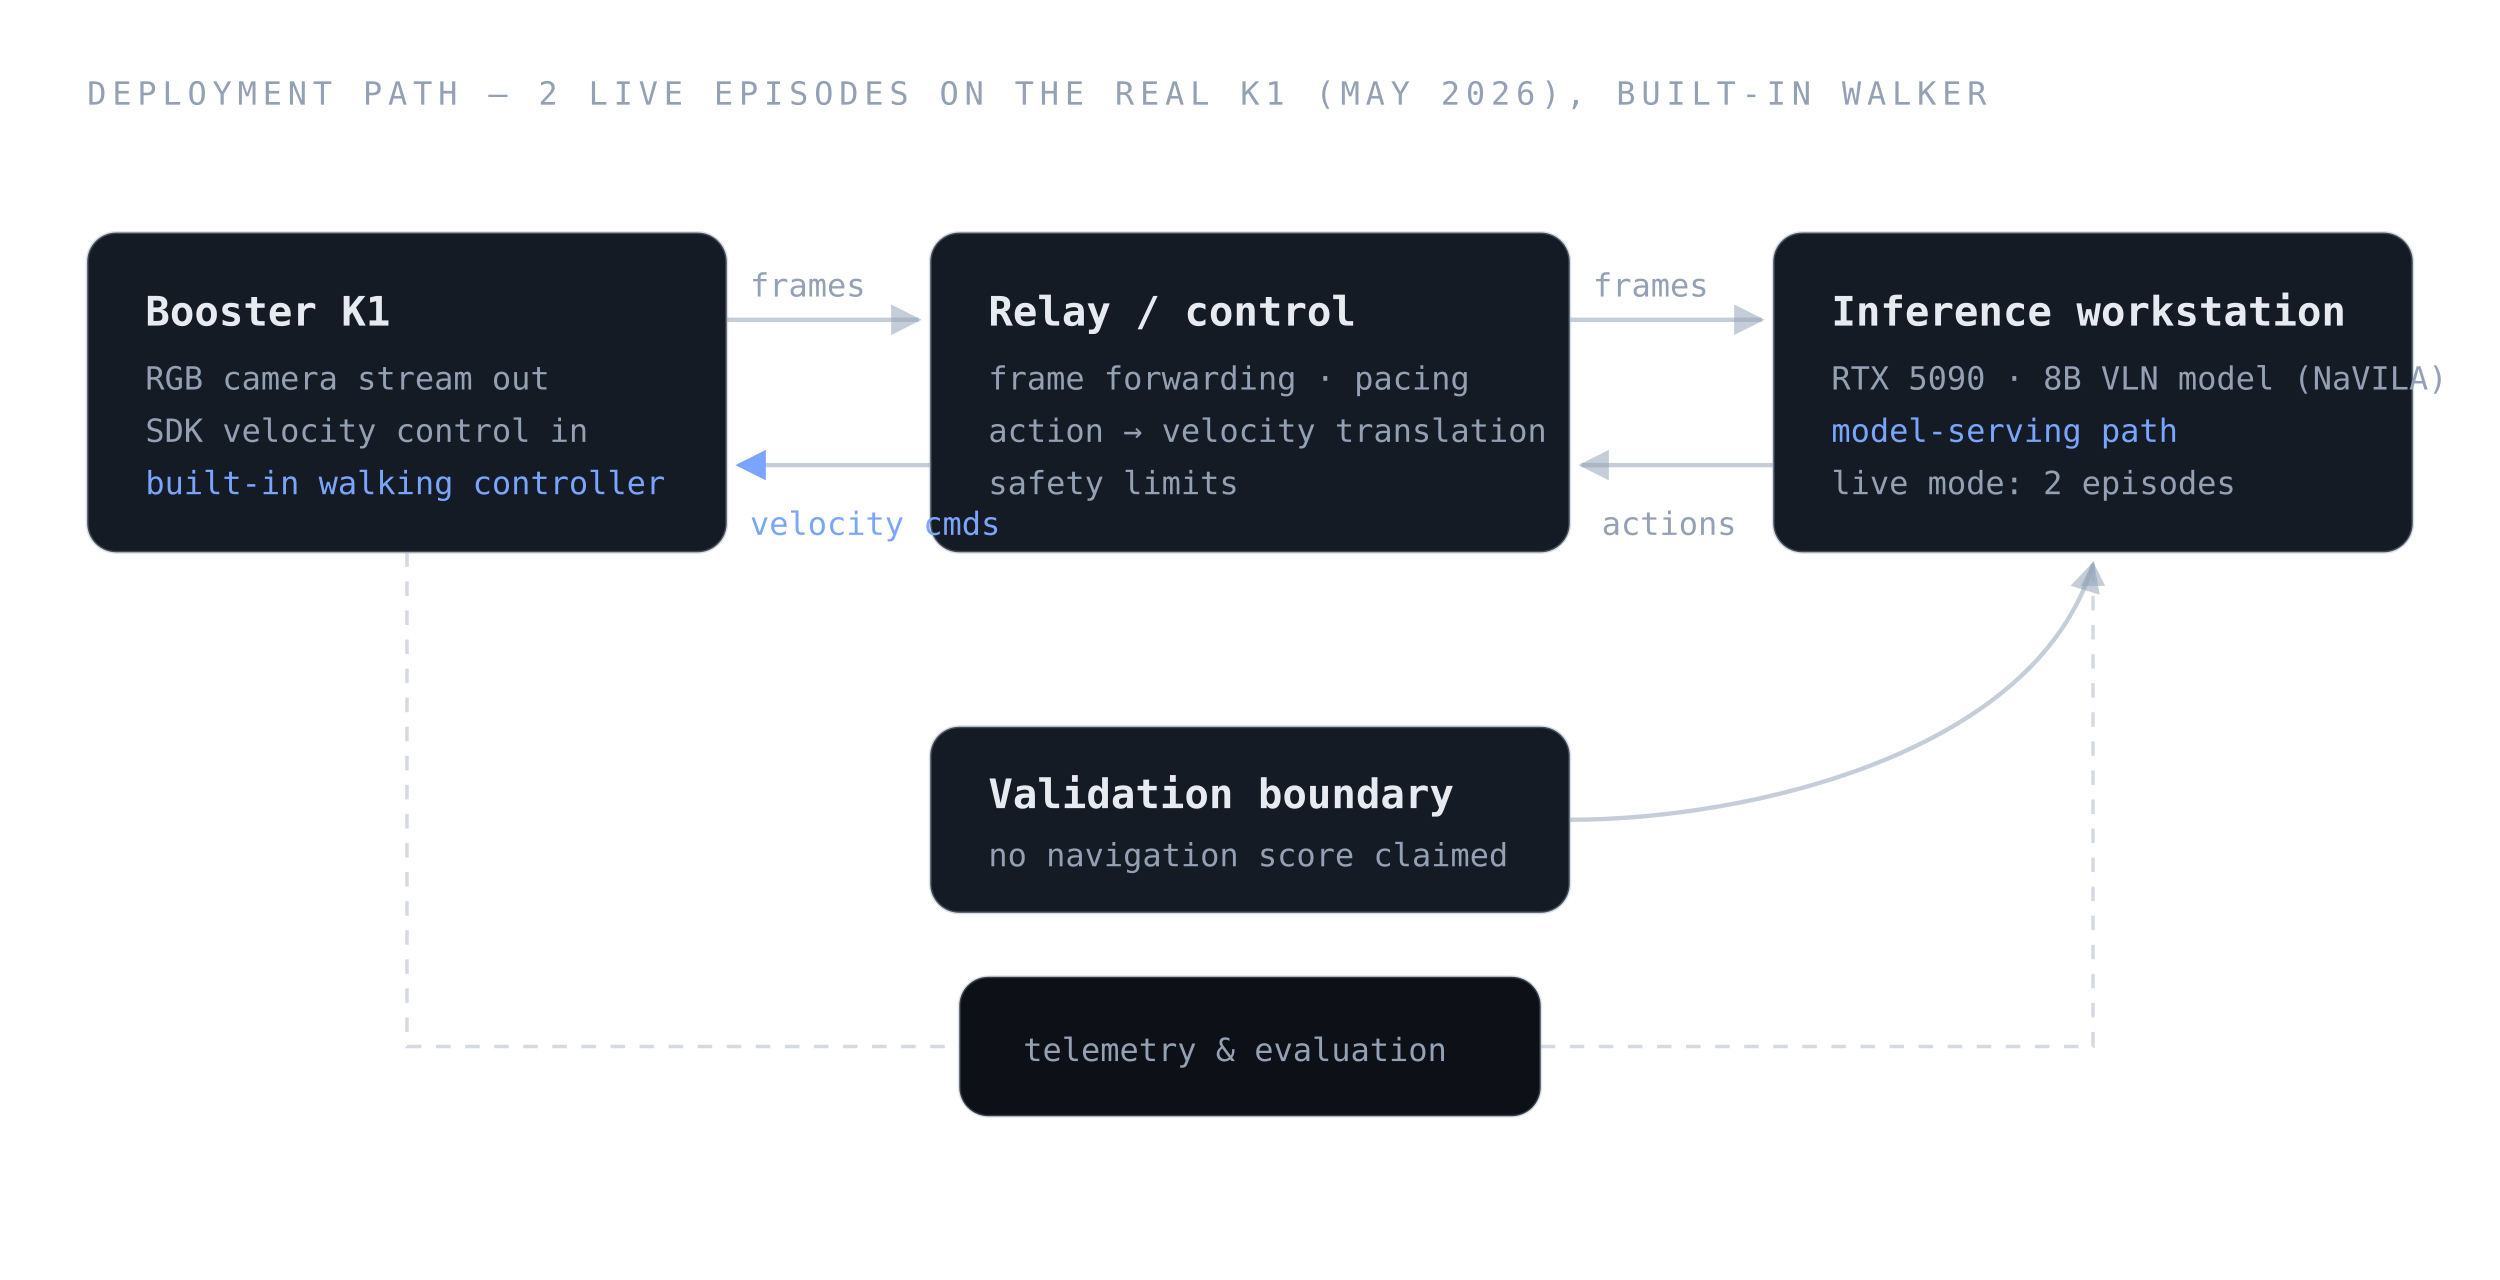
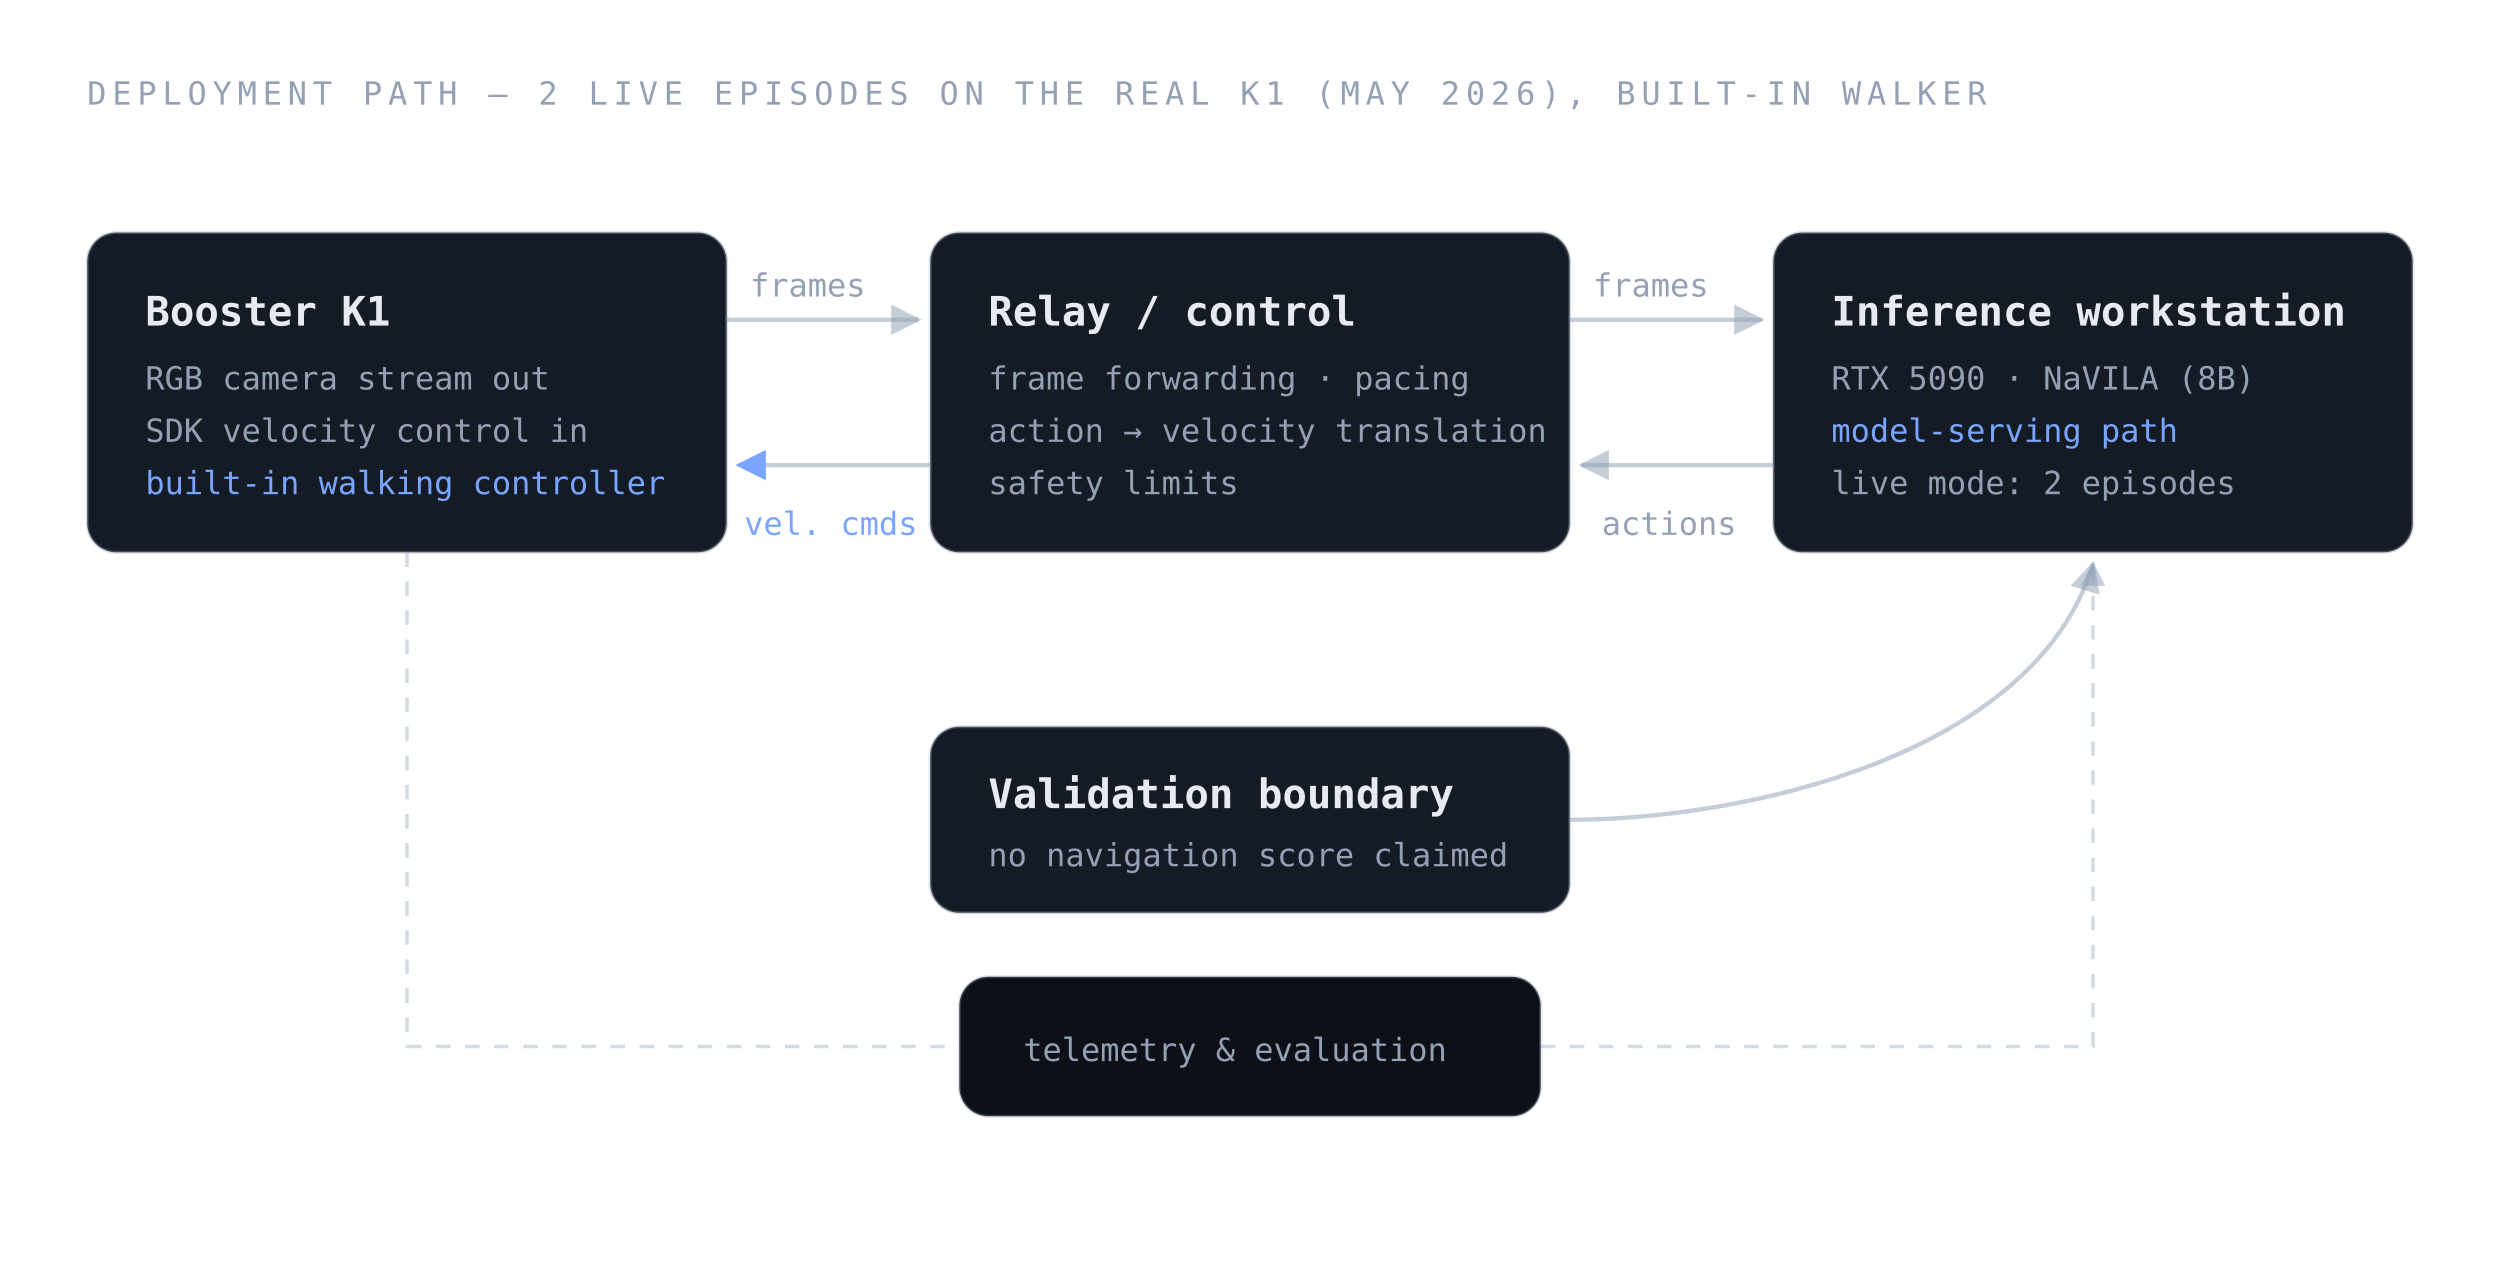
<svg xmlns="http://www.w3.org/2000/svg" viewBox="0 0 860 440" font-family="ui-monospace, 'JetBrains Mono', SFMono-Regular, Menlo, monospace" role="img" aria-label="Three-machine deployment topology for vision-language navigation on the Booster K1">
  <defs>
    <marker id="a" viewBox="0 0 10 10" refX="9" refY="5" markerWidth="7" markerHeight="7" orient="auto-start-reverse">
      <path d="M0 0 L10 5 L0 10 z" fill="rgba(148,163,184,0.55)" />
    </marker>
    <marker id="acc" viewBox="0 0 10 10" refX="9" refY="5" markerWidth="7" markerHeight="7" orient="auto-start-reverse">
      <path d="M0 0 L10 5 L0 10 z" fill="#7aa5ff" />
    </marker>
  </defs>
  <style>
    .box{fill:#151b25;stroke:rgba(148,163,184,0.35);rx:10}
    .t{fill:#e7eaf0;font-size:14px;font-weight:600}
    .s{fill:#94a0b4;font-size:11px}
    .lbl{fill:#7aa5ff;font-size:11px}
    .flow{stroke:rgba(148,163,184,0.55);stroke-width:1.5;fill:none}
    .dash{stroke:rgba(148,163,184,0.4);stroke-width:1.2;fill:none;stroke-dasharray:5 5}
  </style>
  <text x="30" y="36" class="s" letter-spacing="2">DEPLOYMENT PATH — 2 LIVE EPISODES ON THE REAL K1 (MAY 2026), BUILT-IN WALKER</text>
  <rect x="30" y="80" width="220" height="110" rx="10" class="box" />
  <text x="50" y="112" class="t">Booster K1</text>
  <text x="50" y="134" class="s">RGB camera stream out</text>
  <text x="50" y="152" class="s">SDK velocity control in</text>
  <text x="50" y="170" class="lbl">built-in walking controller</text>
  <rect x="320" y="80" width="220" height="110" rx="10" class="box" />
  <text x="340" y="112" class="t">Relay / control</text>
  <text x="340" y="134" class="s">frame forwarding · pacing</text>
  <text x="340" y="152" class="s">action → velocity translation</text>
  <text x="340" y="170" class="s">safety limits</text>
  <rect x="610" y="80" width="220" height="110" rx="10" class="box" />
  <text x="630" y="112" class="t">Inference workstation</text>
-   <text x="630" y="134" class="s">RTX 5090 · 8B VLN model (NaVILA)</text>
+   <text x="630" y="134" class="s">RTX 5090 · NaVILA (8B)</text>
  <text x="630" y="152" class="lbl">model-serving path</text>
  <text x="630" y="170" class="s">live mode: 2 episodes</text>
  <path d="M250 110 H316" class="flow" marker-end="url(#a)" />
  <text x="258" y="102" class="s">frames</text>
  <path d="M540 110 H606" class="flow" marker-end="url(#a)" />
  <text x="548" y="102" class="s">frames</text>
  <path d="M610 160 H544" class="flow" marker-end="url(#a)" />
  <text x="551" y="184" class="s">actions</text>
  <path d="M320 160 H254" class="flow" marker-end="url(#acc)" />
-   <text x="258" y="184" class="lbl">velocity cmds</text>
+   <text x="256" y="184" class="lbl">vel. cmds</text>
  <rect x="320" y="250" width="220" height="64" rx="10" class="box" stroke-dasharray="0" />
  <text x="340" y="278" class="t" font-size="13">Validation boundary</text>
  <text x="340" y="298" class="s">no navigation score claimed</text>
  <path d="M540 282 C 600 282 700 260 720 194" class="flow" marker-end="url(#a)" />
  <path d="M140 190 V 360 H 720 V 194" class="dash" marker-end="url(#a)" />
  <rect x="330" y="336" width="200" height="48" rx="10" fill="#0d1117" stroke="rgba(148,163,184,0.3)" />
  <text x="352" y="365" class="s">telemetry &amp; evaluation</text>
</svg>
